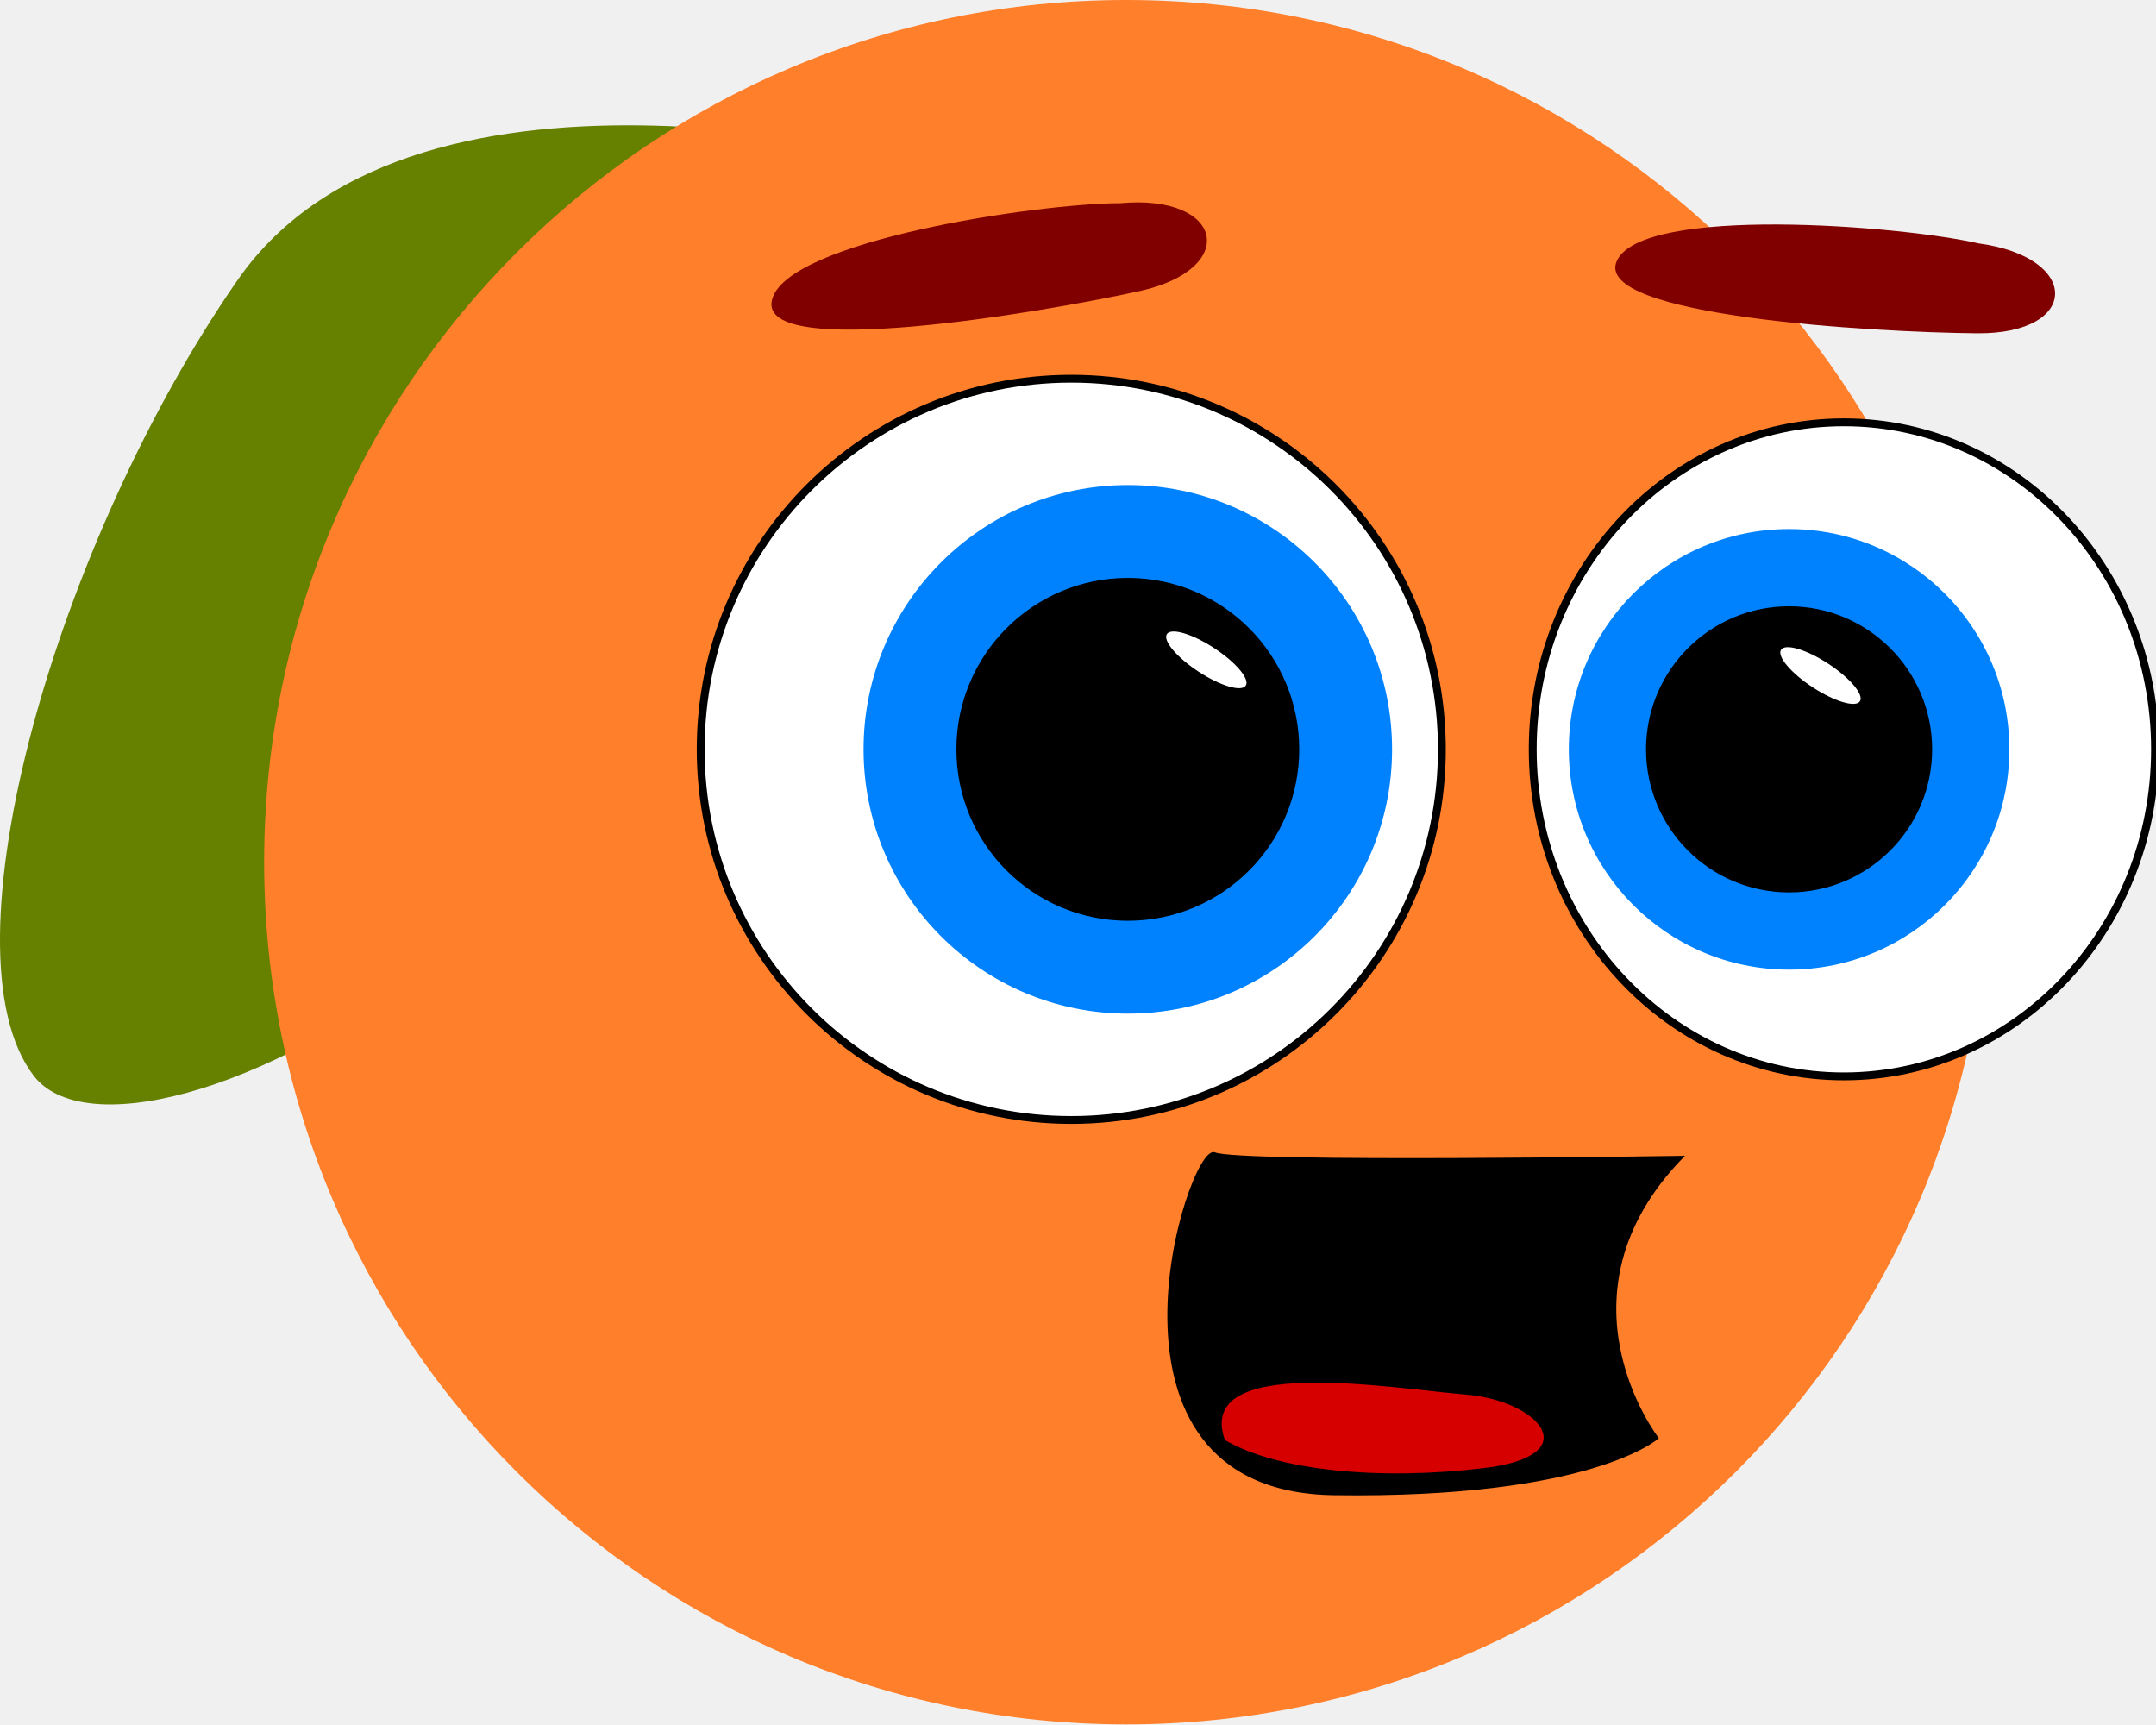
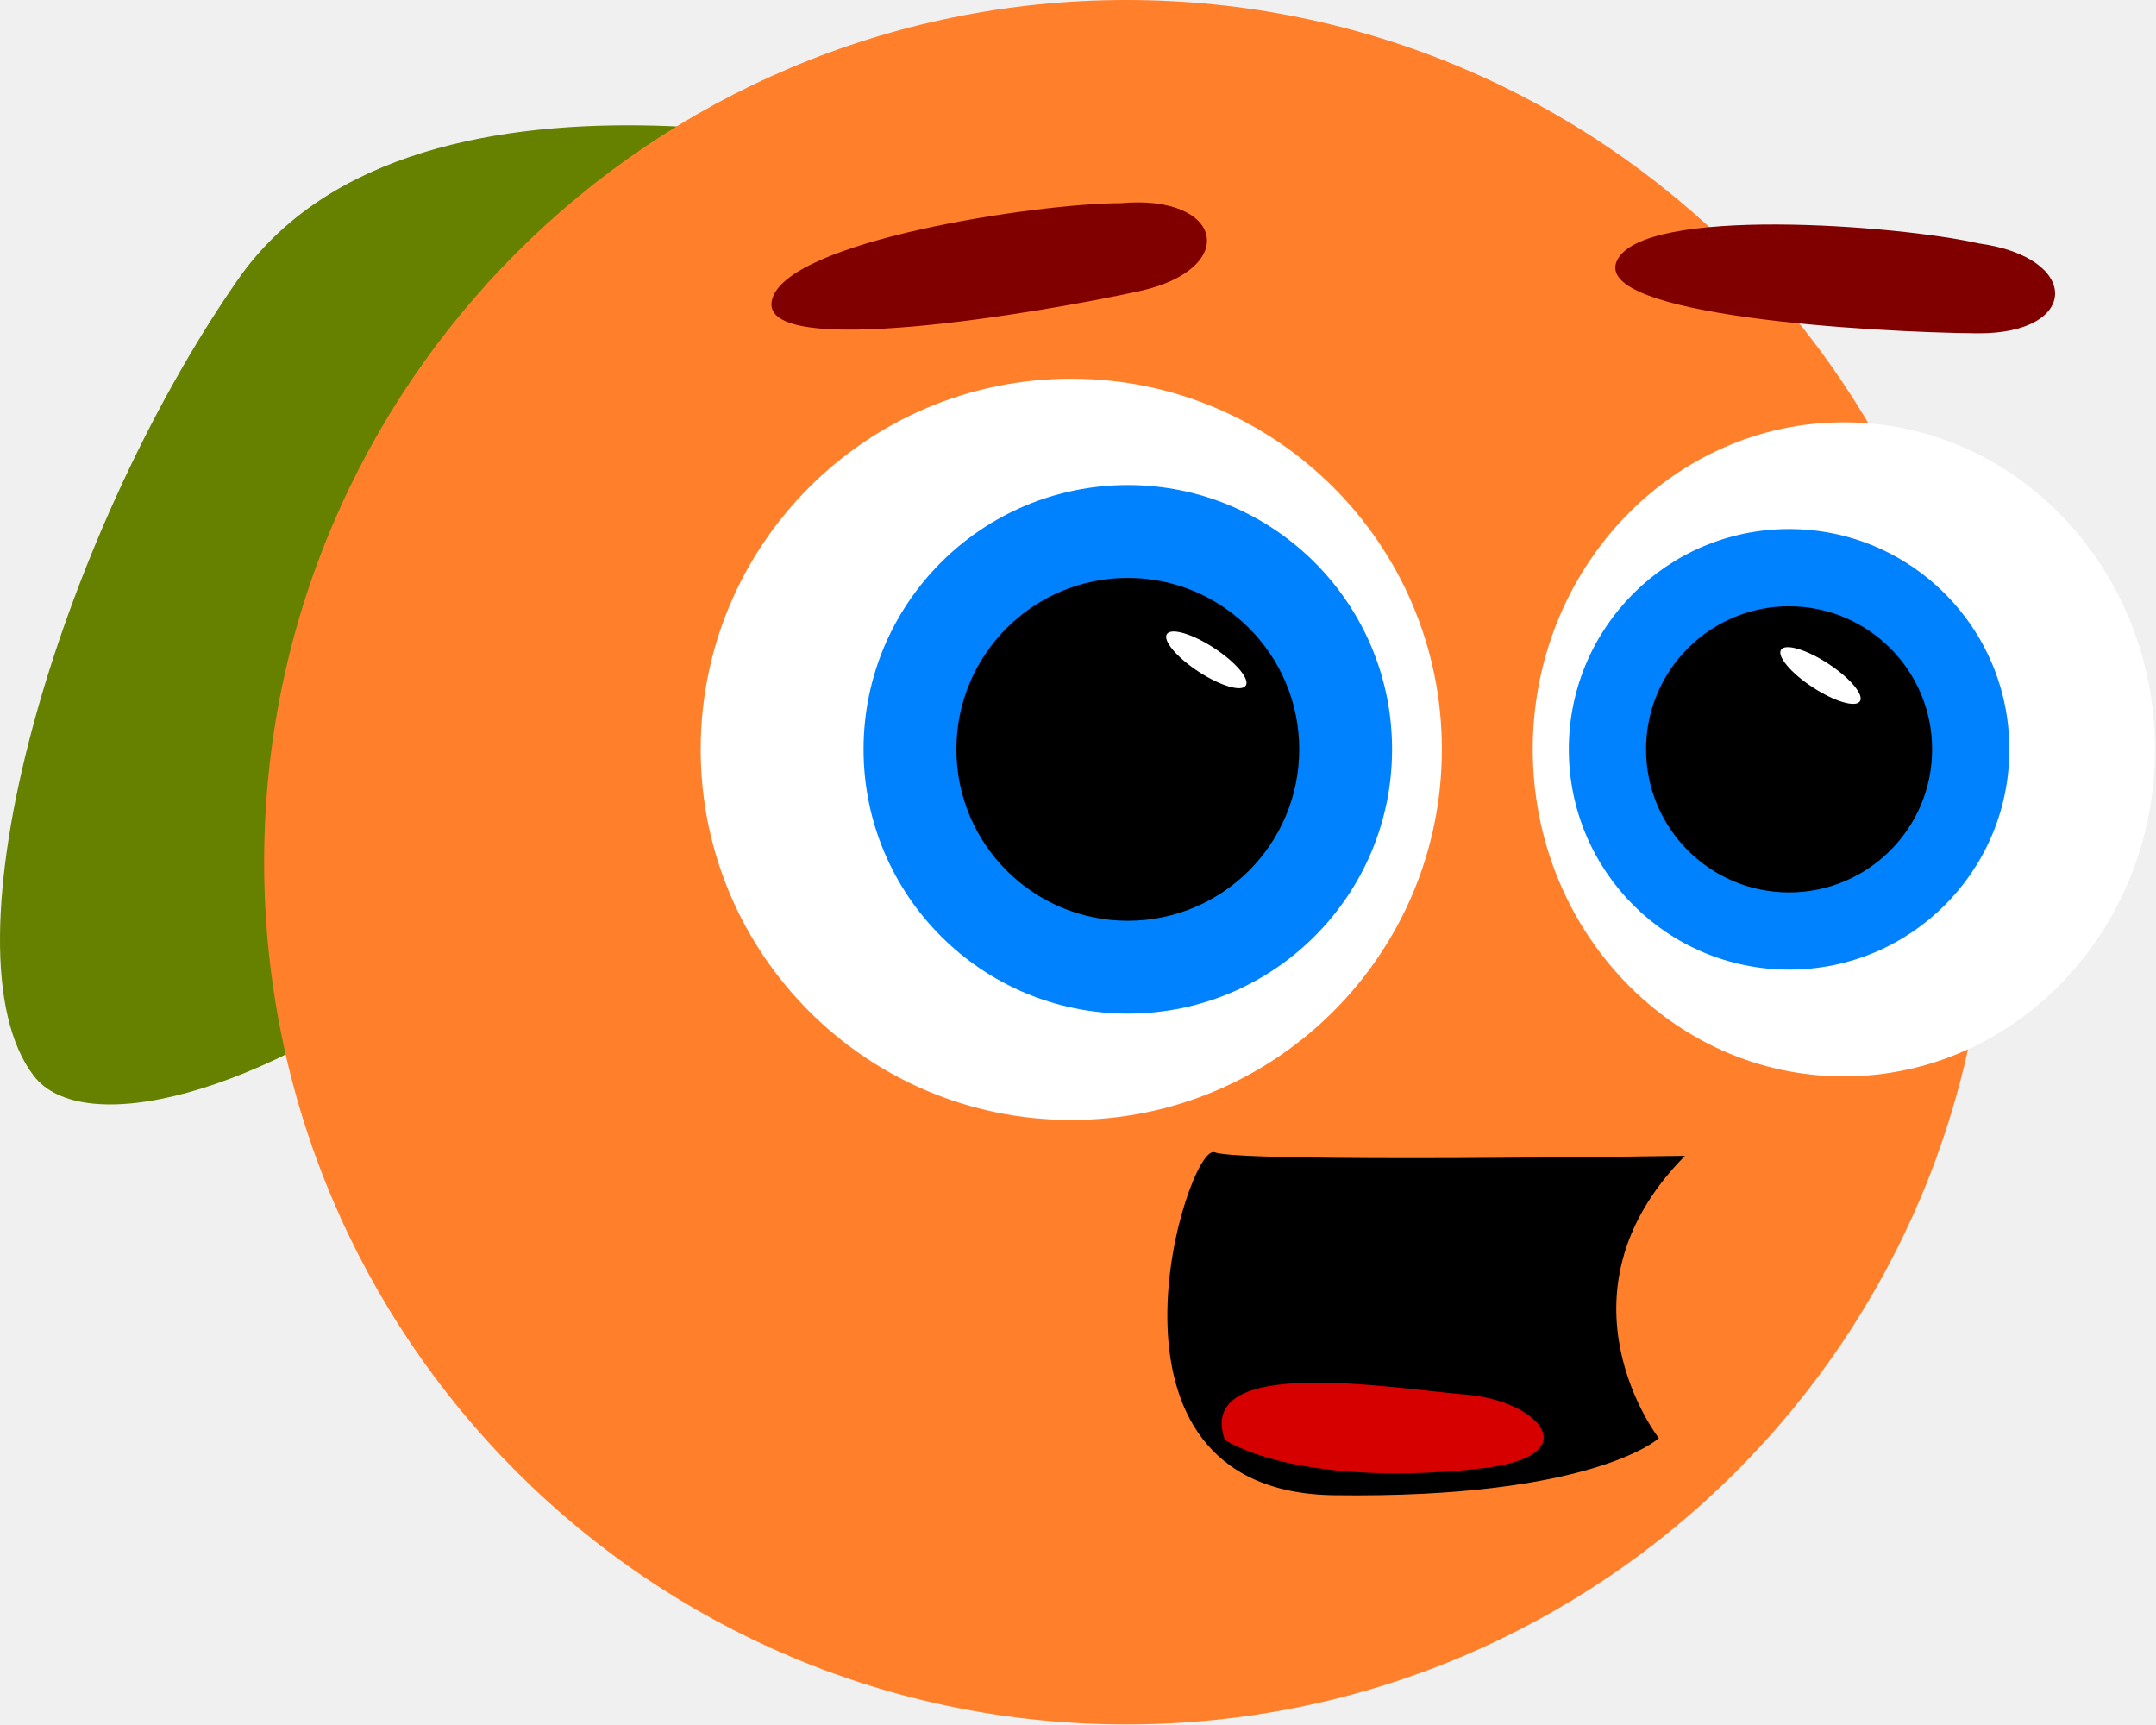
<svg xmlns="http://www.w3.org/2000/svg" width="193.742mm" height="154.94mm" viewBox="0 0 686.486 549" id="svg4860" version="1.1">
  <defs id="defs4862" />
  <g id="laranja" transform="translate(-36.75699,-297.8622)" style="display:inline">
    <g id="g5564">
      <g transform="translate(163.8609,65.5)" id="g4299" style="display:inline">
        <path style="fill:#668000;fill-rule:evenodd;stroke:none;stroke-width:1px;stroke-linecap:butt;stroke-linejoin:miter;stroke-opacity:1" d="m 171.237,285.276 c 0,0 -165.226,-46.516 -222.677,36.221 -57.451,82.737 -95.249,213.667 -64.936,253.348 30.313,39.681 225.281,-48.6 287.613,-289.569 z" id="path4248" />
        <circle style="fill:#ff7f2a" id="path4209" cx="231.5" cy="506.862" r="274.5" />
      </g>
-       <circle style="fill:#ffffff;fill-rule:evenodd;stroke:#000000;stroke-width:2.5;stroke-linecap:butt;stroke-linejoin:miter;stroke-miterlimit:4;stroke-dasharray:none;stroke-opacity:1" id="circle4502" cx="377.861" cy="536.432" r="118" />
+       <circle style="fill:#ffffff;fill-rule:evenodd;stroke:none;stroke-width:2.5;stroke-linecap:butt;stroke-linejoin:miter;stroke-miterlimit:4;stroke-dasharray:none;stroke-opacity:1" id="circle4502" cx="377.861" cy="536.432" r="118" />
      <circle style="fill:#0082ff;fill-opacity:1;fill-rule:evenodd;stroke:none;stroke-width:0.625;stroke-linecap:butt;stroke-linejoin:miter;stroke-miterlimit:4;stroke-dasharray:none;stroke-opacity:1" id="circle4504" cx="395.861" cy="536.432" r="84.143" />
      <circle style="fill:#000000;fill-rule:evenodd;stroke:#000000;stroke-width:0.625;stroke-linecap:butt;stroke-linejoin:miter;stroke-miterlimit:4;stroke-dasharray:none;stroke-opacity:1" id="circle4506" cx="395.861" cy="536.432" r="54.27" />
-       <ellipse style="fill:#ffffff;fill-rule:evenodd;stroke:#000000;stroke-width:2.5;stroke-linecap:butt;stroke-linejoin:miter;stroke-miterlimit:4;stroke-dasharray:none;stroke-opacity:1" id="ellipse4508" cx="623.861" cy="536.432" rx="99.07" ry="104.12" />
+       <ellipse style="fill:#ffffff;fill-rule:evenodd;stroke:none;stroke-width:2.5;stroke-linecap:butt;stroke-linejoin:miter;stroke-miterlimit:4;stroke-dasharray:none;stroke-opacity:1" id="ellipse4508" cx="623.861" cy="536.432" rx="99.07" ry="104.12" />
      <circle style="fill:#0082ff;fill-opacity:1;fill-rule:evenodd;stroke:none;stroke-width:0.625;stroke-linecap:butt;stroke-linejoin:miter;stroke-miterlimit:4;stroke-dasharray:none;stroke-opacity:1" id="circle4510" cx="606.415" cy="536.432" r="70.135" />
      <circle style="fill:#000000;fill-rule:evenodd;stroke:#000000;stroke-width:0.625;stroke-linecap:butt;stroke-linejoin:miter;stroke-miterlimit:4;stroke-dasharray:none;stroke-opacity:1" id="circle4512" cx="606.415" cy="536.432" r="45.235" />
      <ellipse transform="matrix(0.8371534,0.5469681,-0.5469681,0.8371534,0,0)" ry="4.5" rx="15" cy="92.244" cx="796.591" id="ellipse4522" style="display:inline;fill:#ffffff;fill-opacity:1;stroke:none;stroke-width:1.25;stroke-miterlimit:4;stroke-dasharray:none;stroke-opacity:1" />
      <ellipse transform="matrix(0.8371534,0.5469681,-0.5469681,0.8371534,0,0)" ry="4.5" rx="15" cy="195.028" cx="630.154" id="ellipse4524" style="display:inline;fill:#ffffff;fill-opacity:1;stroke:none;stroke-width:1.25;stroke-miterlimit:4;stroke-dasharray:none;stroke-opacity:1" />
    </g>
  </g>
  <g id="feliz" style="display:inline">
    <path style="display:inline;fill:#000000;fill-rule:evenodd;stroke:#000000;stroke-width:0.625;stroke-linecap:butt;stroke-linejoin:miter;stroke-miterlimit:4;stroke-dasharray:none;stroke-opacity:1" d="m 535.757,368.296 c 0,0 -141,2.238 -149,-1.119 -8,-3.357 -44,107.423 38,108.542 82,1.119 103,-17.904 103,-17.904 0,0 -35,-45.343 8,-89.519 z" id="path4204" />
    <path id="path4220" d="m 356.757,64.691 c -26,0 -107,12 -111,31 -4,19 85,4 117,-3 32,-7 27,-31 -6,-28 z" style="display:inline;fill:#800000;fill-rule:evenodd;stroke:none;stroke-width:0.625;stroke-linecap:butt;stroke-linejoin:miter;stroke-miterlimit:4;stroke-dasharray:none;stroke-opacity:1" />
    <path id="path4220-7" d="m 629.946,77.48 c -25.349,-5.78 -106.99,-12.089 -115.114,5.546 -8.124,17.635 81.983,22.798 114.739,23.087 32.755,0.29 33.216,-24.221 0.375,-28.633 z" style="display:inline;fill:#800000;fill-rule:evenodd;stroke:none;stroke-width:0.625;stroke-linecap:butt;stroke-linejoin:miter;stroke-miterlimit:4;stroke-dasharray:none;stroke-opacity:1" />
    <path style="display:inline;fill:#d70000;fill-opacity:1;fill-rule:evenodd;stroke:#000000;stroke-width:0.625;stroke-linecap:butt;stroke-linejoin:miter;stroke-miterlimit:4;stroke-dasharray:none;stroke-opacity:1" d="m 389.757,458.68 c 17,10 50,13 83,9 33,-4 18,-22 -6,-24 -24,-2 -87,-13 -77,15 z" id="path4250" />
  </g>
</svg>
